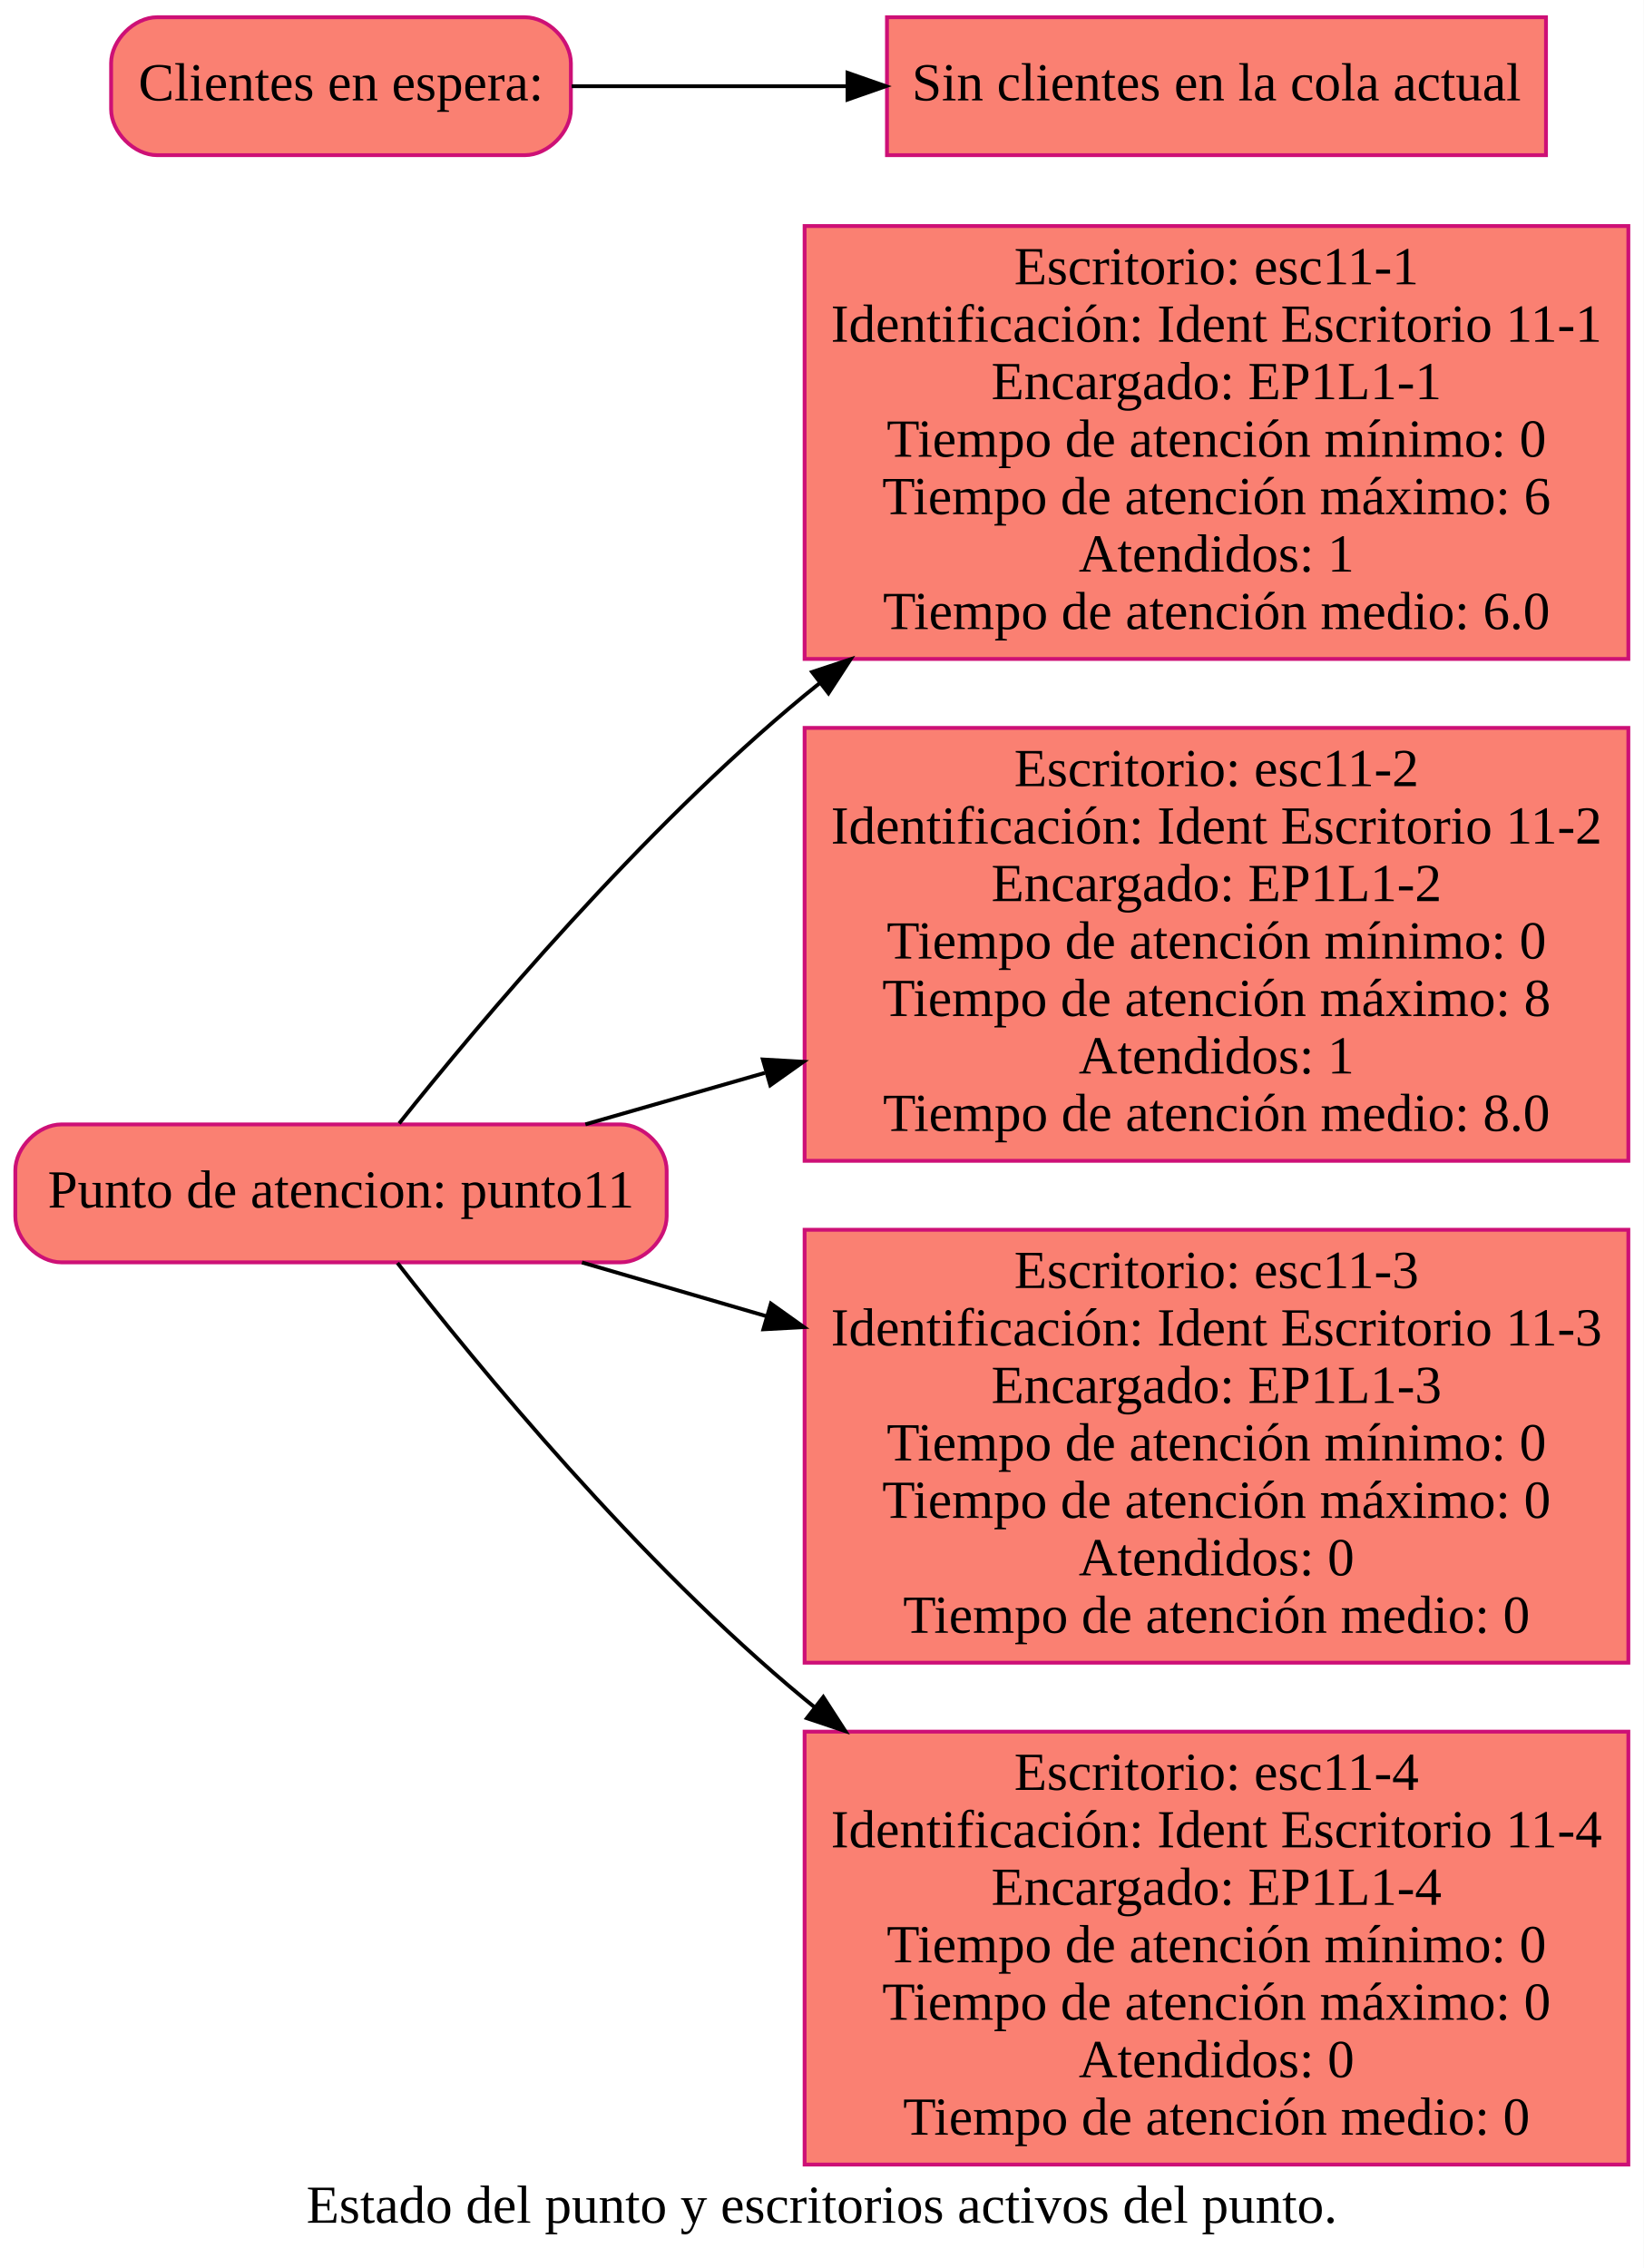
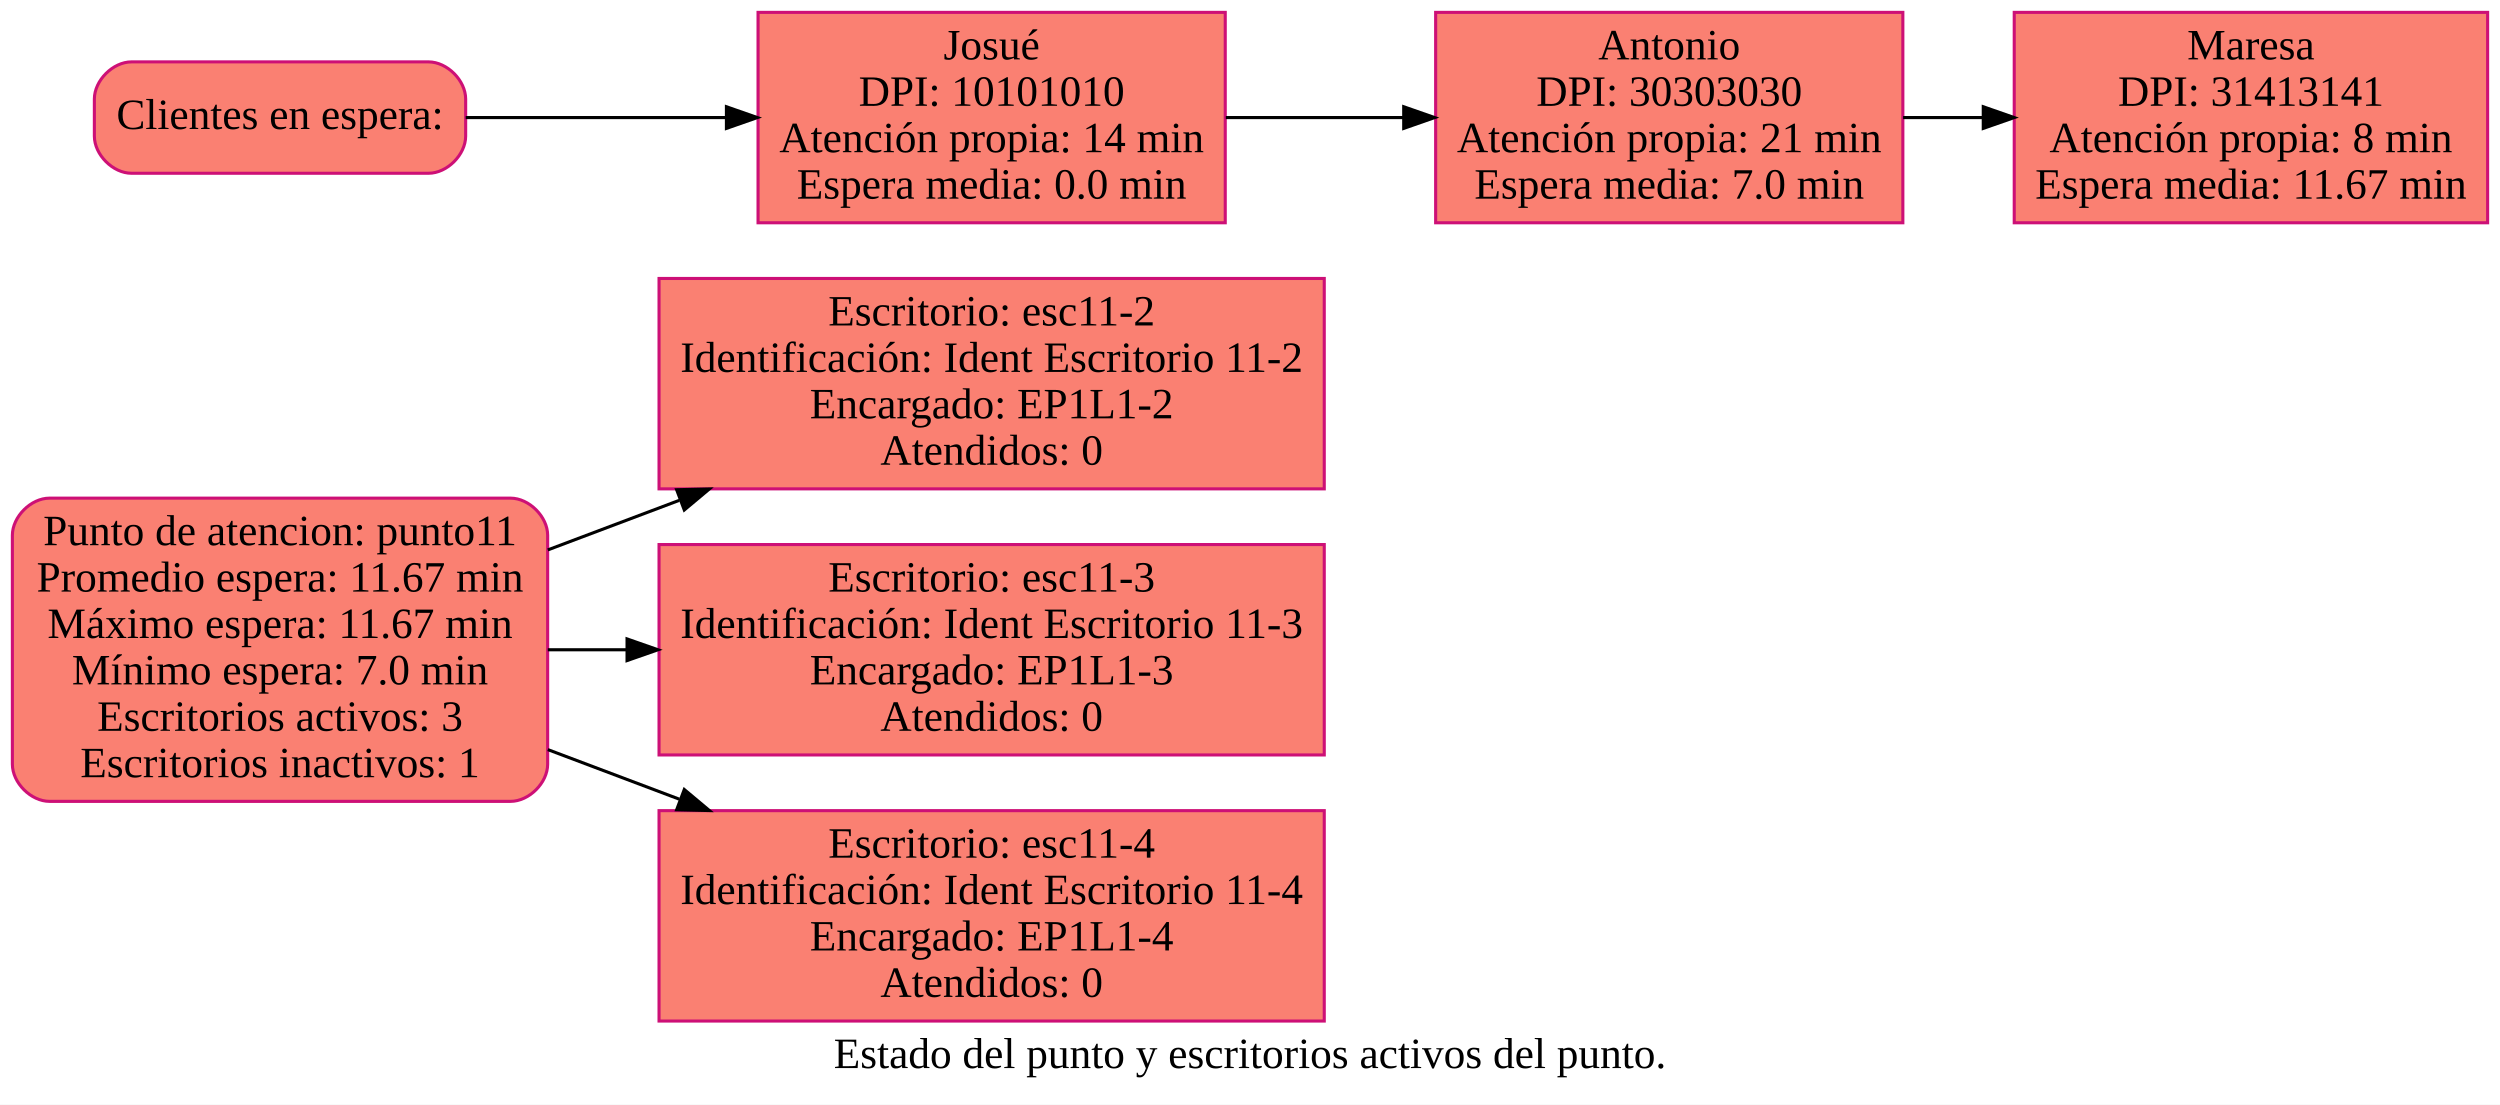
- <svg xmlns="http://www.w3.org/2000/svg" width="429pt" height="592pt" viewBox="0.00 0.00 429.00 592.00">
-   <g id="graph0" class="graph" transform="scale(1 1) rotate(0) translate(4 588)">
-     <polygon fill="white" stroke="transparent" points="-4,4 -4,-588 425,-588 425,4 -4,4" />
-     <text text-anchor="middle" x="210.5" y="-7.8" font-family="Times New Roman,serif" font-size="14.00">Estado del punto y escritorios activos del punto.</text>
+ <svg xmlns="http://www.w3.org/2000/svg" width="808pt" height="357pt" viewBox="0.00 0.00 808.00 357.00">
+   <g id="graph0" class="graph" transform="scale(1 1) rotate(0) translate(4 353)">
+     <polygon fill="white" stroke="transparent" points="-4,4 -4,-353 804,-353 804,4 -4,4" />
+     <text text-anchor="middle" x="400" y="-7.8" font-family="Times New Roman,serif" font-size="14.00">Estado del punto y escritorios activos del punto.</text>
    <g id="node1" class="node">
-       <path fill="salmon" stroke="#cd1076" d="M12,-258.5C12,-258.5 158,-258.5 158,-258.5 164,-258.5 170,-264.5 170,-270.5 170,-270.5 170,-282.5 170,-282.5 170,-288.5 164,-294.5 158,-294.5 158,-294.5 12,-294.5 12,-294.5 6,-294.5 0,-288.5 0,-282.5 0,-282.5 0,-270.5 0,-270.5 0,-264.5 6,-258.5 12,-258.5" />
-       <text text-anchor="middle" x="85" y="-272.8" font-family="Times New Roman,serif" font-size="14.00">Punto de atencion: punto11</text>
+       <path fill="salmon" stroke="#cd1076" d="M12,-94C12,-94 161,-94 161,-94 167,-94 173,-100 173,-106 173,-106 173,-180 173,-180 173,-186 167,-192 161,-192 161,-192 12,-192 12,-192 6,-192 0,-186 0,-180 0,-180 0,-106 0,-106 0,-100 6,-94 12,-94" />
+       <text text-anchor="middle" x="86.5" y="-176.8" font-family="Times New Roman,serif" font-size="14.00">Punto de atencion: punto11</text>
+       <text text-anchor="middle" x="86.5" y="-161.8" font-family="Times New Roman,serif" font-size="14.00">Promedio espera: 11.67 min</text>
+       <text text-anchor="middle" x="86.5" y="-146.8" font-family="Times New Roman,serif" font-size="14.00">Máximo espera: 11.67 min</text>
+       <text text-anchor="middle" x="86.5" y="-131.8" font-family="Times New Roman,serif" font-size="14.00">Mínimo espera: 7.0 min</text>
+       <text text-anchor="middle" x="86.5" y="-116.8" font-family="Times New Roman,serif" font-size="14.00">Escritorios activos: 3</text>
+       <text text-anchor="middle" x="86.5" y="-101.8" font-family="Times New Roman,serif" font-size="14.00">Escritorios inactivos: 1</text>
    </g>
    <g id="node3" class="node">
-       <polygon fill="salmon" stroke="#cd1076" points="421,-529 206,-529 206,-416 421,-416 421,-529" />
-       <text text-anchor="middle" x="313.5" y="-513.8" font-family="Times New Roman,serif" font-size="14.00">Escritorio: esc11-1</text>
-       <text text-anchor="middle" x="313.5" y="-498.8" font-family="Times New Roman,serif" font-size="14.00">Identificación: Ident Escritorio 11-1</text>
-       <text text-anchor="middle" x="313.5" y="-483.8" font-family="Times New Roman,serif" font-size="14.00">Encargado: EP1L1-1</text>
-       <text text-anchor="middle" x="313.5" y="-468.8" font-family="Times New Roman,serif" font-size="14.00">Tiempo de atención mínimo: 0</text>
-       <text text-anchor="middle" x="313.5" y="-453.8" font-family="Times New Roman,serif" font-size="14.00">Tiempo de atención máximo: 6</text>
-       <text text-anchor="middle" x="313.5" y="-438.8" font-family="Times New Roman,serif" font-size="14.00">Atendidos: 1</text>
-       <text text-anchor="middle" x="313.5" y="-423.8" font-family="Times New Roman,serif" font-size="14.00">Tiempo de atención medio: 6.0</text>
+       <polygon fill="salmon" stroke="#cd1076" points="424,-263 209,-263 209,-195 424,-195 424,-263" />
+       <text text-anchor="middle" x="316.5" y="-247.8" font-family="Times New Roman,serif" font-size="14.00">Escritorio: esc11-2</text>
+       <text text-anchor="middle" x="316.5" y="-232.8" font-family="Times New Roman,serif" font-size="14.00">Identificación: Ident Escritorio 11-2</text>
+       <text text-anchor="middle" x="316.5" y="-217.8" font-family="Times New Roman,serif" font-size="14.00">Encargado: EP1L1-2</text>
+       <text text-anchor="middle" x="316.5" y="-202.8" font-family="Times New Roman,serif" font-size="14.00">Atendidos: 0</text>
    </g>
    <g id="edge1" class="edge">
-       <path fill="none" stroke="black" d="M100.18,-294.76C121.36,-321.33 163.36,-371.3 206,-406.5 207.33,-407.59 208.67,-408.68 210.04,-409.77" />
-       <polygon fill="black" stroke="black" points="207.96,-412.59 218.01,-415.92 212.23,-407.04 207.96,-412.59" />
+       <path fill="none" stroke="black" d="M173.05,-175.27C186.91,-180.5 201.37,-185.95 215.53,-191.29" />
+       <polygon fill="black" stroke="black" points="214.69,-194.72 225.28,-194.97 217.16,-188.17 214.69,-194.72" />
    </g>
    <g id="node4" class="node">
-       <polygon fill="salmon" stroke="#cd1076" points="421,-398 206,-398 206,-285 421,-285 421,-398" />
-       <text text-anchor="middle" x="313.5" y="-382.8" font-family="Times New Roman,serif" font-size="14.00">Escritorio: esc11-2</text>
-       <text text-anchor="middle" x="313.5" y="-367.8" font-family="Times New Roman,serif" font-size="14.00">Identificación: Ident Escritorio 11-2</text>
-       <text text-anchor="middle" x="313.5" y="-352.8" font-family="Times New Roman,serif" font-size="14.00">Encargado: EP1L1-2</text>
-       <text text-anchor="middle" x="313.5" y="-337.8" font-family="Times New Roman,serif" font-size="14.00">Tiempo de atención mínimo: 0</text>
-       <text text-anchor="middle" x="313.5" y="-322.8" font-family="Times New Roman,serif" font-size="14.00">Tiempo de atención máximo: 8</text>
-       <text text-anchor="middle" x="313.5" y="-307.8" font-family="Times New Roman,serif" font-size="14.00">Atendidos: 1</text>
-       <text text-anchor="middle" x="313.5" y="-292.8" font-family="Times New Roman,serif" font-size="14.00">Tiempo de atención medio: 8.0</text>
+       <polygon fill="salmon" stroke="#cd1076" points="424,-177 209,-177 209,-109 424,-109 424,-177" />
+       <text text-anchor="middle" x="316.5" y="-161.8" font-family="Times New Roman,serif" font-size="14.00">Escritorio: esc11-3</text>
+       <text text-anchor="middle" x="316.5" y="-146.8" font-family="Times New Roman,serif" font-size="14.00">Identificación: Ident Escritorio 11-3</text>
+       <text text-anchor="middle" x="316.5" y="-131.8" font-family="Times New Roman,serif" font-size="14.00">Encargado: EP1L1-3</text>
+       <text text-anchor="middle" x="316.5" y="-116.8" font-family="Times New Roman,serif" font-size="14.00">Atendidos: 0</text>
    </g>
    <g id="edge2" class="edge">
-       <path fill="none" stroke="black" d="M148.79,-294.52C163.43,-298.72 179.48,-303.33 195.63,-307.96" />
-       <polygon fill="black" stroke="black" points="195.1,-311.45 205.68,-310.85 197.04,-304.72 195.1,-311.45" />
+       <path fill="none" stroke="black" d="M173.05,-143C181.4,-143 189.98,-143 198.57,-143" />
+       <polygon fill="black" stroke="black" points="198.66,-146.5 208.66,-143 198.66,-139.5 198.66,-146.5" />
    </g>
    <g id="node5" class="node">
-       <polygon fill="salmon" stroke="#cd1076" points="421,-267 206,-267 206,-154 421,-154 421,-267" />
-       <text text-anchor="middle" x="313.5" y="-251.8" font-family="Times New Roman,serif" font-size="14.00">Escritorio: esc11-3</text>
-       <text text-anchor="middle" x="313.5" y="-236.8" font-family="Times New Roman,serif" font-size="14.00">Identificación: Ident Escritorio 11-3</text>
-       <text text-anchor="middle" x="313.5" y="-221.8" font-family="Times New Roman,serif" font-size="14.00">Encargado: EP1L1-3</text>
-       <text text-anchor="middle" x="313.5" y="-206.8" font-family="Times New Roman,serif" font-size="14.00">Tiempo de atención mínimo: 0</text>
-       <text text-anchor="middle" x="313.5" y="-191.8" font-family="Times New Roman,serif" font-size="14.00">Tiempo de atención máximo: 0</text>
-       <text text-anchor="middle" x="313.5" y="-176.8" font-family="Times New Roman,serif" font-size="14.00">Atendidos: 0</text>
-       <text text-anchor="middle" x="313.5" y="-161.8" font-family="Times New Roman,serif" font-size="14.00">Tiempo de atención medio: 0</text>
+       <polygon fill="salmon" stroke="#cd1076" points="424,-91 209,-91 209,-23 424,-23 424,-91" />
+       <text text-anchor="middle" x="316.5" y="-75.8" font-family="Times New Roman,serif" font-size="14.00">Escritorio: esc11-4</text>
+       <text text-anchor="middle" x="316.5" y="-60.8" font-family="Times New Roman,serif" font-size="14.00">Identificación: Ident Escritorio 11-4</text>
+       <text text-anchor="middle" x="316.5" y="-45.8" font-family="Times New Roman,serif" font-size="14.00">Encargado: EP1L1-4</text>
+       <text text-anchor="middle" x="316.5" y="-30.8" font-family="Times New Roman,serif" font-size="14.00">Atendidos: 0</text>
    </g>
    <g id="edge3" class="edge">
-       <path fill="none" stroke="black" d="M147.89,-258.47C162.89,-254.09 179.42,-249.28 196.04,-244.44" />
-       <polygon fill="black" stroke="black" points="197.2,-247.74 205.82,-241.59 195.24,-241.02 197.2,-247.74" />
+       <path fill="none" stroke="black" d="M173.05,-110.73C186.91,-105.5 201.37,-100.05 215.53,-94.71" />
+       <polygon fill="black" stroke="black" points="217.16,-97.83 225.28,-91.03 214.69,-91.28 217.16,-97.83" />
+     </g>
+     <g id="node2" class="node">
+       <path fill="salmon" stroke="#cd1076" d="M38.5,-297C38.5,-297 134.5,-297 134.5,-297 140.5,-297 146.5,-303 146.5,-309 146.5,-309 146.5,-321 146.5,-321 146.5,-327 140.5,-333 134.5,-333 134.5,-333 38.5,-333 38.5,-333 32.5,-333 26.5,-327 26.5,-321 26.5,-321 26.5,-309 26.5,-309 26.5,-303 32.5,-297 38.5,-297" />
+       <text text-anchor="middle" x="86.5" y="-311.3" font-family="Times New Roman,serif" font-size="14.00">Clientes en espera:</text>
    </g>
    <g id="node6" class="node">
-       <polygon fill="salmon" stroke="#cd1076" points="421,-136 206,-136 206,-23 421,-23 421,-136" />
-       <text text-anchor="middle" x="313.5" y="-120.8" font-family="Times New Roman,serif" font-size="14.00">Escritorio: esc11-4</text>
-       <text text-anchor="middle" x="313.5" y="-105.8" font-family="Times New Roman,serif" font-size="14.00">Identificación: Ident Escritorio 11-4</text>
-       <text text-anchor="middle" x="313.5" y="-90.8" font-family="Times New Roman,serif" font-size="14.00">Encargado: EP1L1-4</text>
-       <text text-anchor="middle" x="313.5" y="-75.8" font-family="Times New Roman,serif" font-size="14.00">Tiempo de atención mínimo: 0</text>
-       <text text-anchor="middle" x="313.5" y="-60.8" font-family="Times New Roman,serif" font-size="14.00">Tiempo de atención máximo: 0</text>
-       <text text-anchor="middle" x="313.5" y="-45.8" font-family="Times New Roman,serif" font-size="14.00">Atendidos: 0</text>
-       <text text-anchor="middle" x="313.5" y="-30.8" font-family="Times New Roman,serif" font-size="14.00">Tiempo de atención medio: 0</text>
+       <polygon fill="salmon" stroke="#cd1076" points="392,-349 241,-349 241,-281 392,-281 392,-349" />
+       <text text-anchor="middle" x="316.5" y="-333.8" font-family="Times New Roman,serif" font-size="14.00">Josué</text>
+       <text text-anchor="middle" x="316.5" y="-318.8" font-family="Times New Roman,serif" font-size="14.00">DPI: 10101010</text>
+       <text text-anchor="middle" x="316.5" y="-303.8" font-family="Times New Roman,serif" font-size="14.00">Atención propia: 14 min</text>
+       <text text-anchor="middle" x="316.5" y="-288.8" font-family="Times New Roman,serif" font-size="14.00">Espera media: 0.0 min</text>
    </g>
    <g id="edge4" class="edge">
-       <path fill="none" stroke="black" d="M99.74,-258.34C120.69,-231.41 162.78,-180.2 206,-144.5 206.86,-143.79 207.72,-143.09 208.59,-142.39" />
-       <polygon fill="black" stroke="black" points="210.88,-145.04 216.63,-136.14 206.59,-139.51 210.88,-145.04" />
-     </g>
-     <g id="node2" class="node">
-       <path fill="salmon" stroke="#cd1076" d="M37,-547.5C37,-547.5 133,-547.5 133,-547.5 139,-547.5 145,-553.5 145,-559.5 145,-559.5 145,-571.5 145,-571.5 145,-577.5 139,-583.5 133,-583.5 133,-583.5 37,-583.5 37,-583.5 31,-583.5 25,-577.5 25,-571.5 25,-571.5 25,-559.5 25,-559.5 25,-553.5 31,-547.5 37,-547.5" />
-       <text text-anchor="middle" x="85" y="-561.8" font-family="Times New Roman,serif" font-size="14.00">Clientes en espera:</text>
+       <path fill="none" stroke="black" d="M146.51,-315C172.13,-315 202.62,-315 230.6,-315" />
+       <polygon fill="black" stroke="black" points="230.78,-318.5 240.78,-315 230.78,-311.5 230.78,-318.5" />
    </g>
    <g id="node7" class="node">
-       <polygon fill="salmon" stroke="#cd1076" points="399.5,-583.5 227.5,-583.5 227.5,-547.5 399.5,-547.5 399.5,-583.5" />
-       <text text-anchor="middle" x="313.5" y="-561.8" font-family="Times New Roman,serif" font-size="14.00">Sin clientes en la cola actual</text>
+       <polygon fill="salmon" stroke="#cd1076" points="611,-349 460,-349 460,-281 611,-281 611,-349" />
+       <text text-anchor="middle" x="535.5" y="-333.8" font-family="Times New Roman,serif" font-size="14.00">Antonio</text>
+       <text text-anchor="middle" x="535.5" y="-318.8" font-family="Times New Roman,serif" font-size="14.00">DPI: 30303030</text>
+       <text text-anchor="middle" x="535.5" y="-303.8" font-family="Times New Roman,serif" font-size="14.00">Atención propia: 21 min</text>
+       <text text-anchor="middle" x="535.5" y="-288.8" font-family="Times New Roman,serif" font-size="14.00">Espera media: 7.0 min</text>
    </g>
    <g id="edge5" class="edge">
-       <path fill="none" stroke="black" d="M145.21,-565.5C167.22,-565.5 192.78,-565.5 217.19,-565.5" />
-       <polygon fill="black" stroke="black" points="217.21,-569 227.21,-565.5 217.21,-562 217.21,-569" />
+       <path fill="none" stroke="black" d="M392.18,-315C410.68,-315 430.63,-315 449.58,-315" />
+       <polygon fill="black" stroke="black" points="449.68,-318.5 459.68,-315 449.68,-311.5 449.68,-318.5" />
+     </g>
+     <g id="node8" class="node">
+       <polygon fill="salmon" stroke="#cd1076" points="800,-349 647,-349 647,-281 800,-281 800,-349" />
+       <text text-anchor="middle" x="723.5" y="-333.8" font-family="Times New Roman,serif" font-size="14.00">Maresa</text>
+       <text text-anchor="middle" x="723.5" y="-318.8" font-family="Times New Roman,serif" font-size="14.00">DPI: 31413141</text>
+       <text text-anchor="middle" x="723.5" y="-303.8" font-family="Times New Roman,serif" font-size="14.00">Atención propia: 8 min</text>
+       <text text-anchor="middle" x="723.5" y="-288.8" font-family="Times New Roman,serif" font-size="14.00">Espera media: 11.67 min</text>
+     </g>
+     <g id="edge6" class="edge">
+       <path fill="none" stroke="black" d="M611.08,-315C619.58,-315 628.29,-315 636.92,-315" />
+       <polygon fill="black" stroke="black" points="636.99,-318.5 646.99,-315 636.99,-311.5 636.99,-318.5" />
    </g>
  </g>
</svg>
